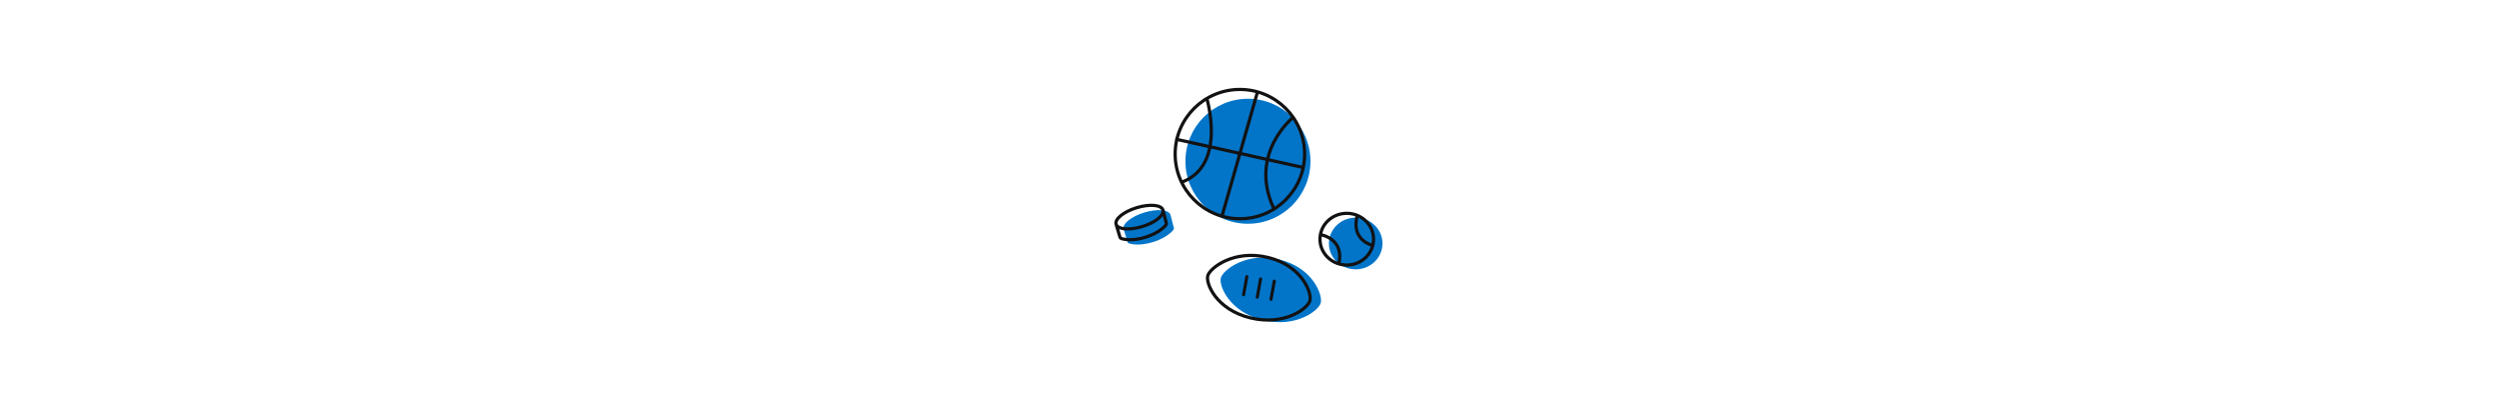
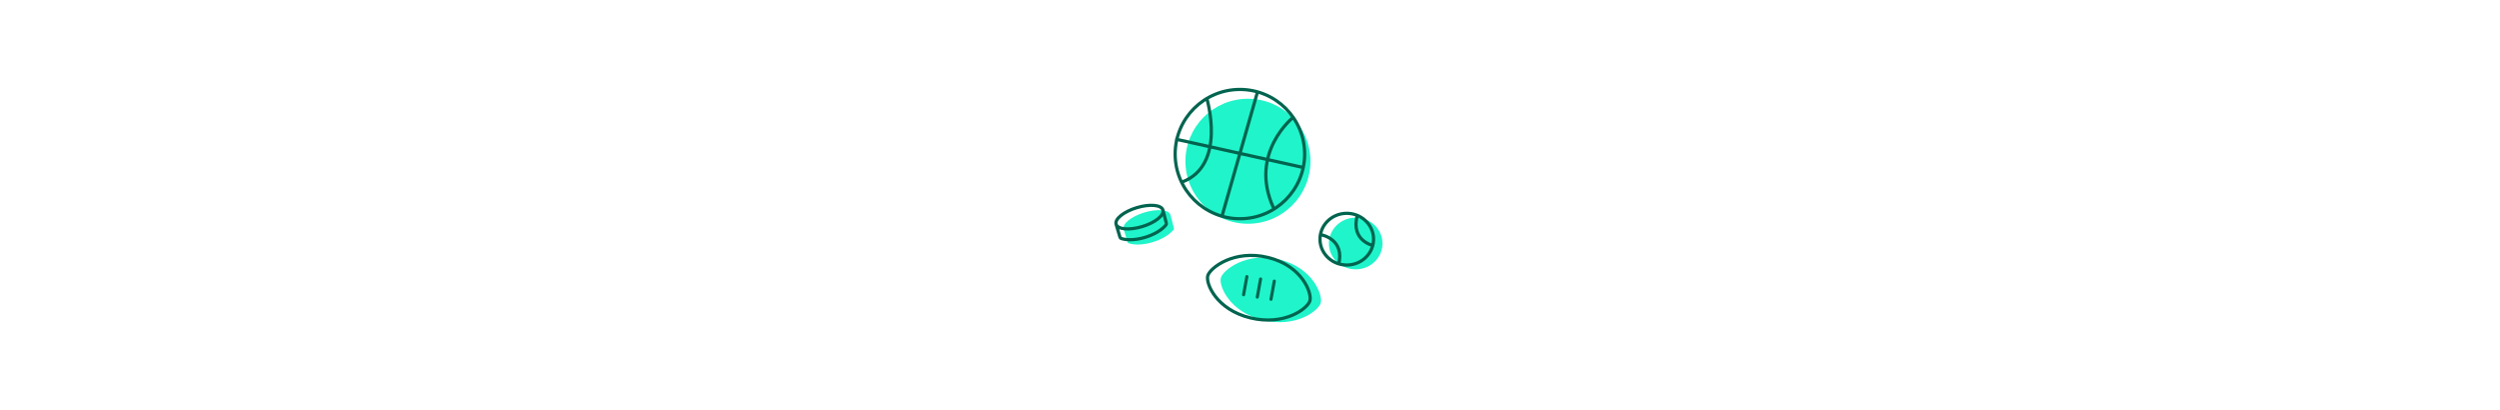
<svg xmlns="http://www.w3.org/2000/svg" width="1160" height="190" viewBox="0 0 1160 190" fill="none">
-   <path fill-rule="evenodd" clip-rule="evenodd" d="M521.578 106.261C522.273 108.686 527.703 109.182 533.705 107.37C539.708 105.558 544.01 102.124 543.315 99.7C542.62 97.275 537.19 96.779 531.188 98.591C525.185 100.403 520.882 103.837 521.578 106.261Z" fill="#0275C9" />
-   <path fill-rule="evenodd" clip-rule="evenodd" d="M521.669 106.581L523.367 112.269C523.456 112.566 523.674 112.807 523.969 112.903C530.05 114.877 540.79 111.503 544.724 106.611C544.91 106.379 544.965 106.073 544.891 105.785L543.407 100.02" fill="#0275C9" />
-   <path d="M518.165 104.342L519.863 110.03C519.952 110.327 520.17 110.568 520.465 110.664C526.546 112.637 537.287 109.263 541.22 104.372C541.406 104.14 541.461 103.834 541.387 103.546L539.903 97.78M518.074 104.022C518.769 106.446 524.199 106.943 530.201 105.131C536.204 103.319 540.507 99.885 539.811 97.46C539.116 95.036 533.686 94.54 527.684 96.352C521.681 98.164 517.379 101.598 518.074 104.022Z" stroke="#121213" stroke-width="1.5" stroke-linecap="round" />
-   <path fill-rule="evenodd" clip-rule="evenodd" d="M586.048 148.5C601.52 152.325 612.021 144.192 613.061 140.592C614.106 136.992 609.5 124.288 594.033 120.458C578.557 116.628 567.749 125.296 566.704 128.896C565.668 132.491 570.576 144.67 586.048 148.5Z" fill="#0275C9" />
-   <path fill-rule="evenodd" clip-rule="evenodd" d="M590.799 130.31C590.87 129.922 591.239 129.664 591.627 129.729C592.024 129.797 592.29 130.176 592.218 130.572L590.686 138.991C590.615 139.379 590.246 139.637 589.858 139.571C589.461 139.504 589.195 139.125 589.267 138.729L590.799 130.31Z" fill="#121213" />
-   <path fill-rule="evenodd" clip-rule="evenodd" d="M584.437 129.311C584.507 128.923 584.876 128.664 585.265 128.73C585.662 128.797 585.928 129.176 585.856 129.573L584.323 137.991C584.253 138.379 583.884 138.638 583.495 138.572C583.098 138.505 582.832 138.125 582.905 137.729L584.437 129.311Z" fill="#121213" />
-   <path fill-rule="evenodd" clip-rule="evenodd" d="M578.074 128.216C578.145 127.828 578.513 127.569 578.902 127.635C579.299 127.702 579.565 128.082 579.493 128.478L577.961 136.897C577.89 137.284 577.521 137.543 577.133 137.477C576.736 137.41 576.47 137.031 576.542 136.635L578.074 128.216Z" fill="#121213" />
-   <path d="M580.413 147.5C596.229 151.325 606.964 143.192 608.027 139.592C609.095 135.992 604.387 123.288 588.576 119.458C572.756 115.628 561.707 124.296 560.639 127.896C559.581 131.491 564.598 143.67 580.413 147.5" stroke="#121213" stroke-width="1.5" />
-   <path fill-rule="evenodd" clip-rule="evenodd" d="M629.729 124.968C636.592 124.737 641.962 119.181 641.722 112.558C641.482 105.935 635.724 100.753 628.861 100.984C621.997 101.216 616.628 106.772 616.867 113.395C617.107 120.018 622.865 125.2 629.729 124.968Z" fill="#0275C9" />
-   <path d="M613.504 109C613.504 109 624.499 111.015 621.312 122.977M637.585 113.977C637.585 113.977 626.837 111.938 630.024 99.977M625.584 122.969C632.447 122.737 637.817 117.181 637.577 110.558C637.338 103.935 631.579 98.753 624.716 98.984C617.853 99.216 612.483 104.772 612.723 111.395C612.962 118.018 618.72 123.2 625.584 122.969Z" stroke="#121213" stroke-width="1.5" />
-   <path fill-rule="evenodd" clip-rule="evenodd" d="M579.274 103.822C595.299 103.822 608.289 90.839 608.289 74.824C608.289 58.808 595.299 45.825 579.274 45.825C563.25 45.825 550.259 58.808 550.259 74.824C550.259 90.839 563.25 103.822 579.274 103.822Z" fill="#0275C9" />
-   <path d="M567.321 99.975L583.76 42.495M545.49 64.499L605.592 77.862M560.133 45.5C560.133 45.5 569.674 76.713 548.599 84.498M600.411 54.326C600.411 54.326 579.402 70.903 591.158 96.498M575.541 101.497C592.138 101.497 605.592 88.066 605.592 71.498C605.592 54.931 592.138 41.5 575.541 41.5C558.945 41.5 545.49 54.931 545.49 71.498C545.49 88.066 558.945 101.497 575.541 101.497Z" stroke="#121213" stroke-width="1.5" />
+   <path fill-rule="evenodd" clip-rule="evenodd" d="M521.578 106.261C522.273 108.686 527.703 109.182 533.705 107.37C539.708 105.558 544.01 102.124 543.315 99.7C542.62 97.275 537.19 96.779 531.188 98.591C525.185 100.403 520.882 103.837 521.578 106.261Z" fill="#20F4CA" />
+   <path fill-rule="evenodd" clip-rule="evenodd" d="M521.669 106.581L523.367 112.269C523.456 112.566 523.674 112.807 523.969 112.903C530.05 114.877 540.79 111.503 544.724 106.611C544.91 106.379 544.965 106.073 544.891 105.785L543.407 100.02" fill="#20F4CA" />
+   <path d="M518.165 104.342L519.863 110.03C519.952 110.327 520.17 110.568 520.465 110.664C526.546 112.637 537.287 109.263 541.22 104.372C541.406 104.14 541.461 103.834 541.387 103.546L539.903 97.78M518.074 104.022C518.769 106.446 524.199 106.943 530.201 105.131C536.204 103.319 540.507 99.885 539.811 97.46C539.116 95.036 533.686 94.54 527.684 96.352C521.681 98.164 517.379 101.598 518.074 104.022Z" stroke="#02644F" stroke-width="1.5" stroke-linecap="round" />
+   <path fill-rule="evenodd" clip-rule="evenodd" d="M586.048 148.5C601.52 152.325 612.021 144.192 613.061 140.592C614.106 136.992 609.5 124.288 594.033 120.458C578.557 116.628 567.749 125.296 566.704 128.896C565.668 132.491 570.576 144.67 586.048 148.5Z" fill="#20F4CA" />
+   <path fill-rule="evenodd" clip-rule="evenodd" d="M590.799 130.31C590.87 129.922 591.239 129.664 591.627 129.729C592.024 129.797 592.29 130.176 592.218 130.572L590.686 138.991C590.615 139.379 590.246 139.637 589.858 139.571C589.461 139.504 589.195 139.125 589.267 138.729L590.799 130.31Z" fill="#02644F" />
+   <path fill-rule="evenodd" clip-rule="evenodd" d="M584.437 129.311C584.507 128.923 584.876 128.664 585.265 128.73C585.662 128.797 585.928 129.176 585.856 129.573L584.323 137.991C584.253 138.379 583.884 138.638 583.495 138.572C583.098 138.505 582.832 138.125 582.905 137.729L584.437 129.311Z" fill="#02644F" />
+   <path fill-rule="evenodd" clip-rule="evenodd" d="M578.074 128.216C578.145 127.828 578.513 127.569 578.902 127.635C579.299 127.702 579.565 128.082 579.493 128.478L577.961 136.897C577.89 137.284 577.521 137.543 577.133 137.477C576.736 137.41 576.47 137.031 576.542 136.635L578.074 128.216Z" fill="#02644F" />
+   <path d="M580.413 147.5C596.229 151.325 606.964 143.192 608.027 139.592C609.095 135.992 604.387 123.288 588.576 119.458C572.756 115.628 561.707 124.296 560.639 127.896C559.581 131.491 564.598 143.67 580.413 147.5" stroke="#02644F" stroke-width="1.5" />
+   <path fill-rule="evenodd" clip-rule="evenodd" d="M629.729 124.968C636.592 124.737 641.962 119.181 641.722 112.558C641.482 105.935 635.724 100.753 628.861 100.984C621.997 101.216 616.628 106.772 616.867 113.395C617.107 120.018 622.865 125.2 629.729 124.968Z" fill="#20F4CA" />
+   <path d="M613.504 109C613.504 109 624.499 111.015 621.312 122.977M637.585 113.977C637.585 113.977 626.837 111.938 630.024 99.977M625.584 122.969C632.447 122.737 637.817 117.181 637.577 110.558C637.338 103.935 631.579 98.753 624.716 98.984C617.853 99.216 612.483 104.772 612.723 111.395C612.962 118.018 618.72 123.2 625.584 122.969Z" stroke="#02644F" stroke-width="1.5" />
+   <path fill-rule="evenodd" clip-rule="evenodd" d="M579.274 103.822C595.299 103.822 608.289 90.839 608.289 74.824C608.289 58.808 595.299 45.825 579.274 45.825C563.25 45.825 550.259 58.808 550.259 74.824C550.259 90.839 563.25 103.822 579.274 103.822Z" fill="#20F4CA" />
+   <path d="M567.321 99.975L583.76 42.495M545.49 64.499L605.592 77.862M560.133 45.5C560.133 45.5 569.674 76.713 548.599 84.498M600.411 54.326C600.411 54.326 579.402 70.903 591.158 96.498M575.541 101.497C592.138 101.497 605.592 88.066 605.592 71.498C605.592 54.931 592.138 41.5 575.541 41.5C558.945 41.5 545.49 54.931 545.49 71.498C545.49 88.066 558.945 101.497 575.541 101.497Z" stroke="#02644F" stroke-width="1.5" />
</svg>
